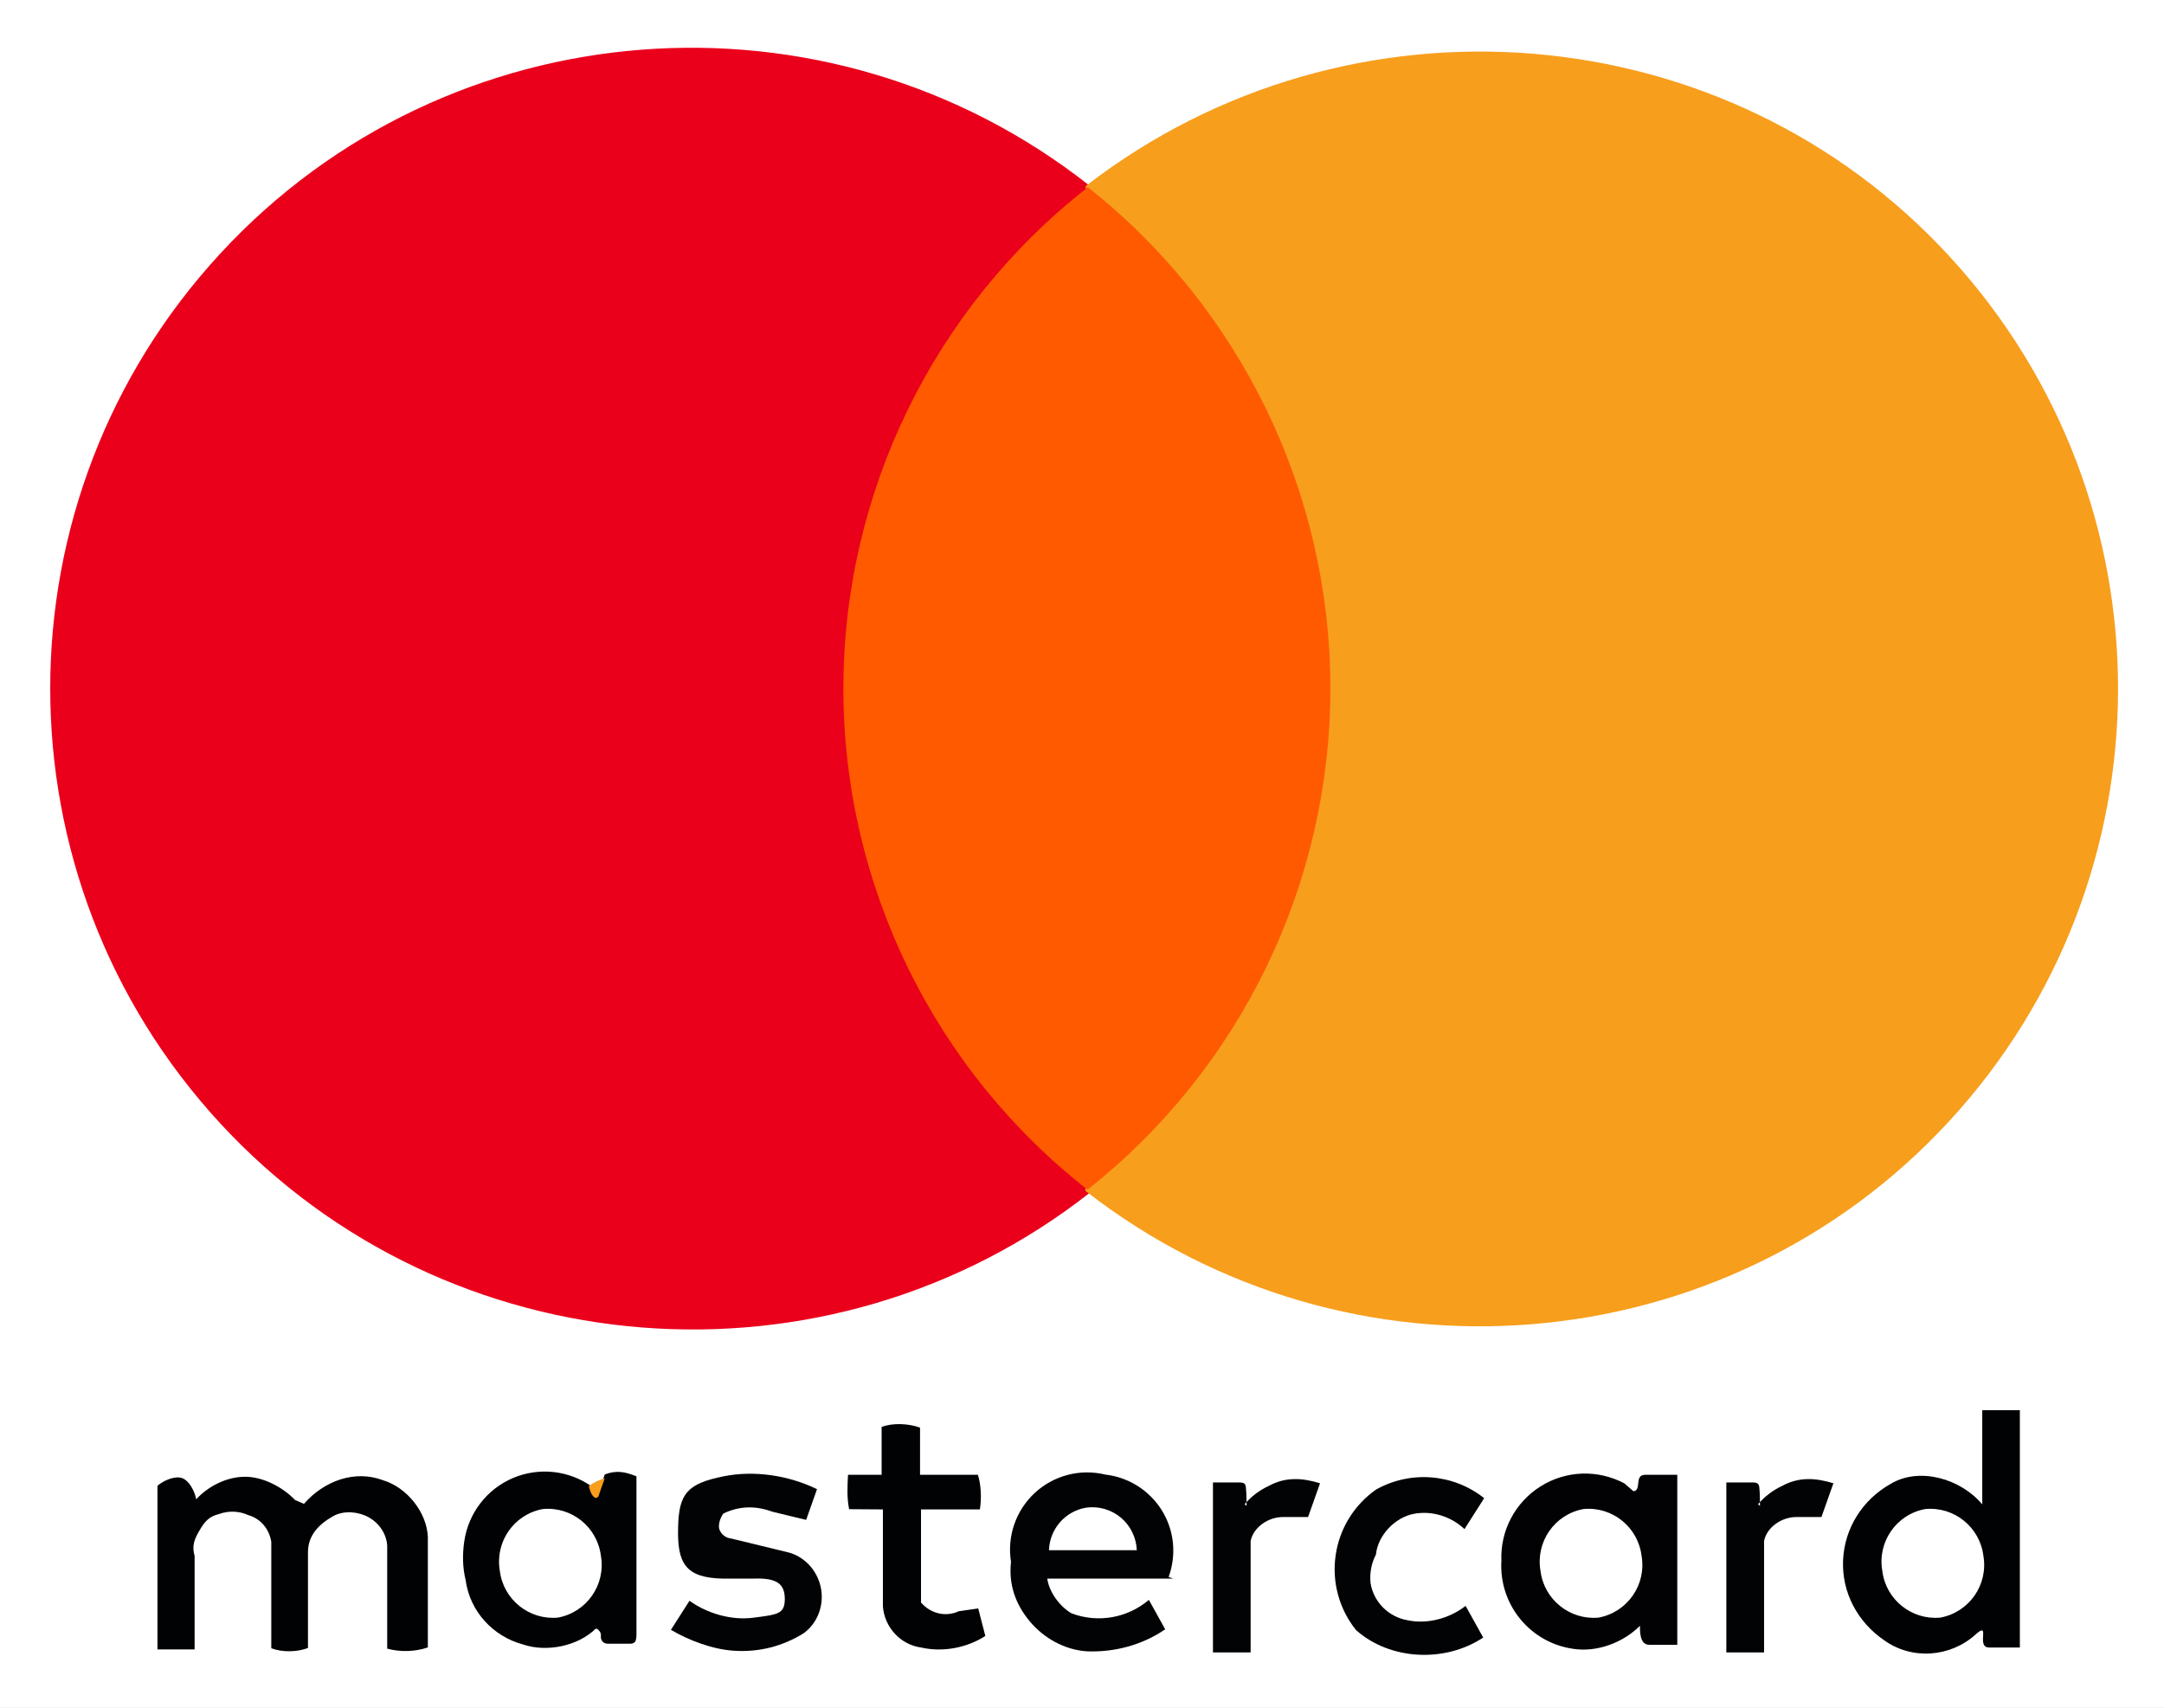
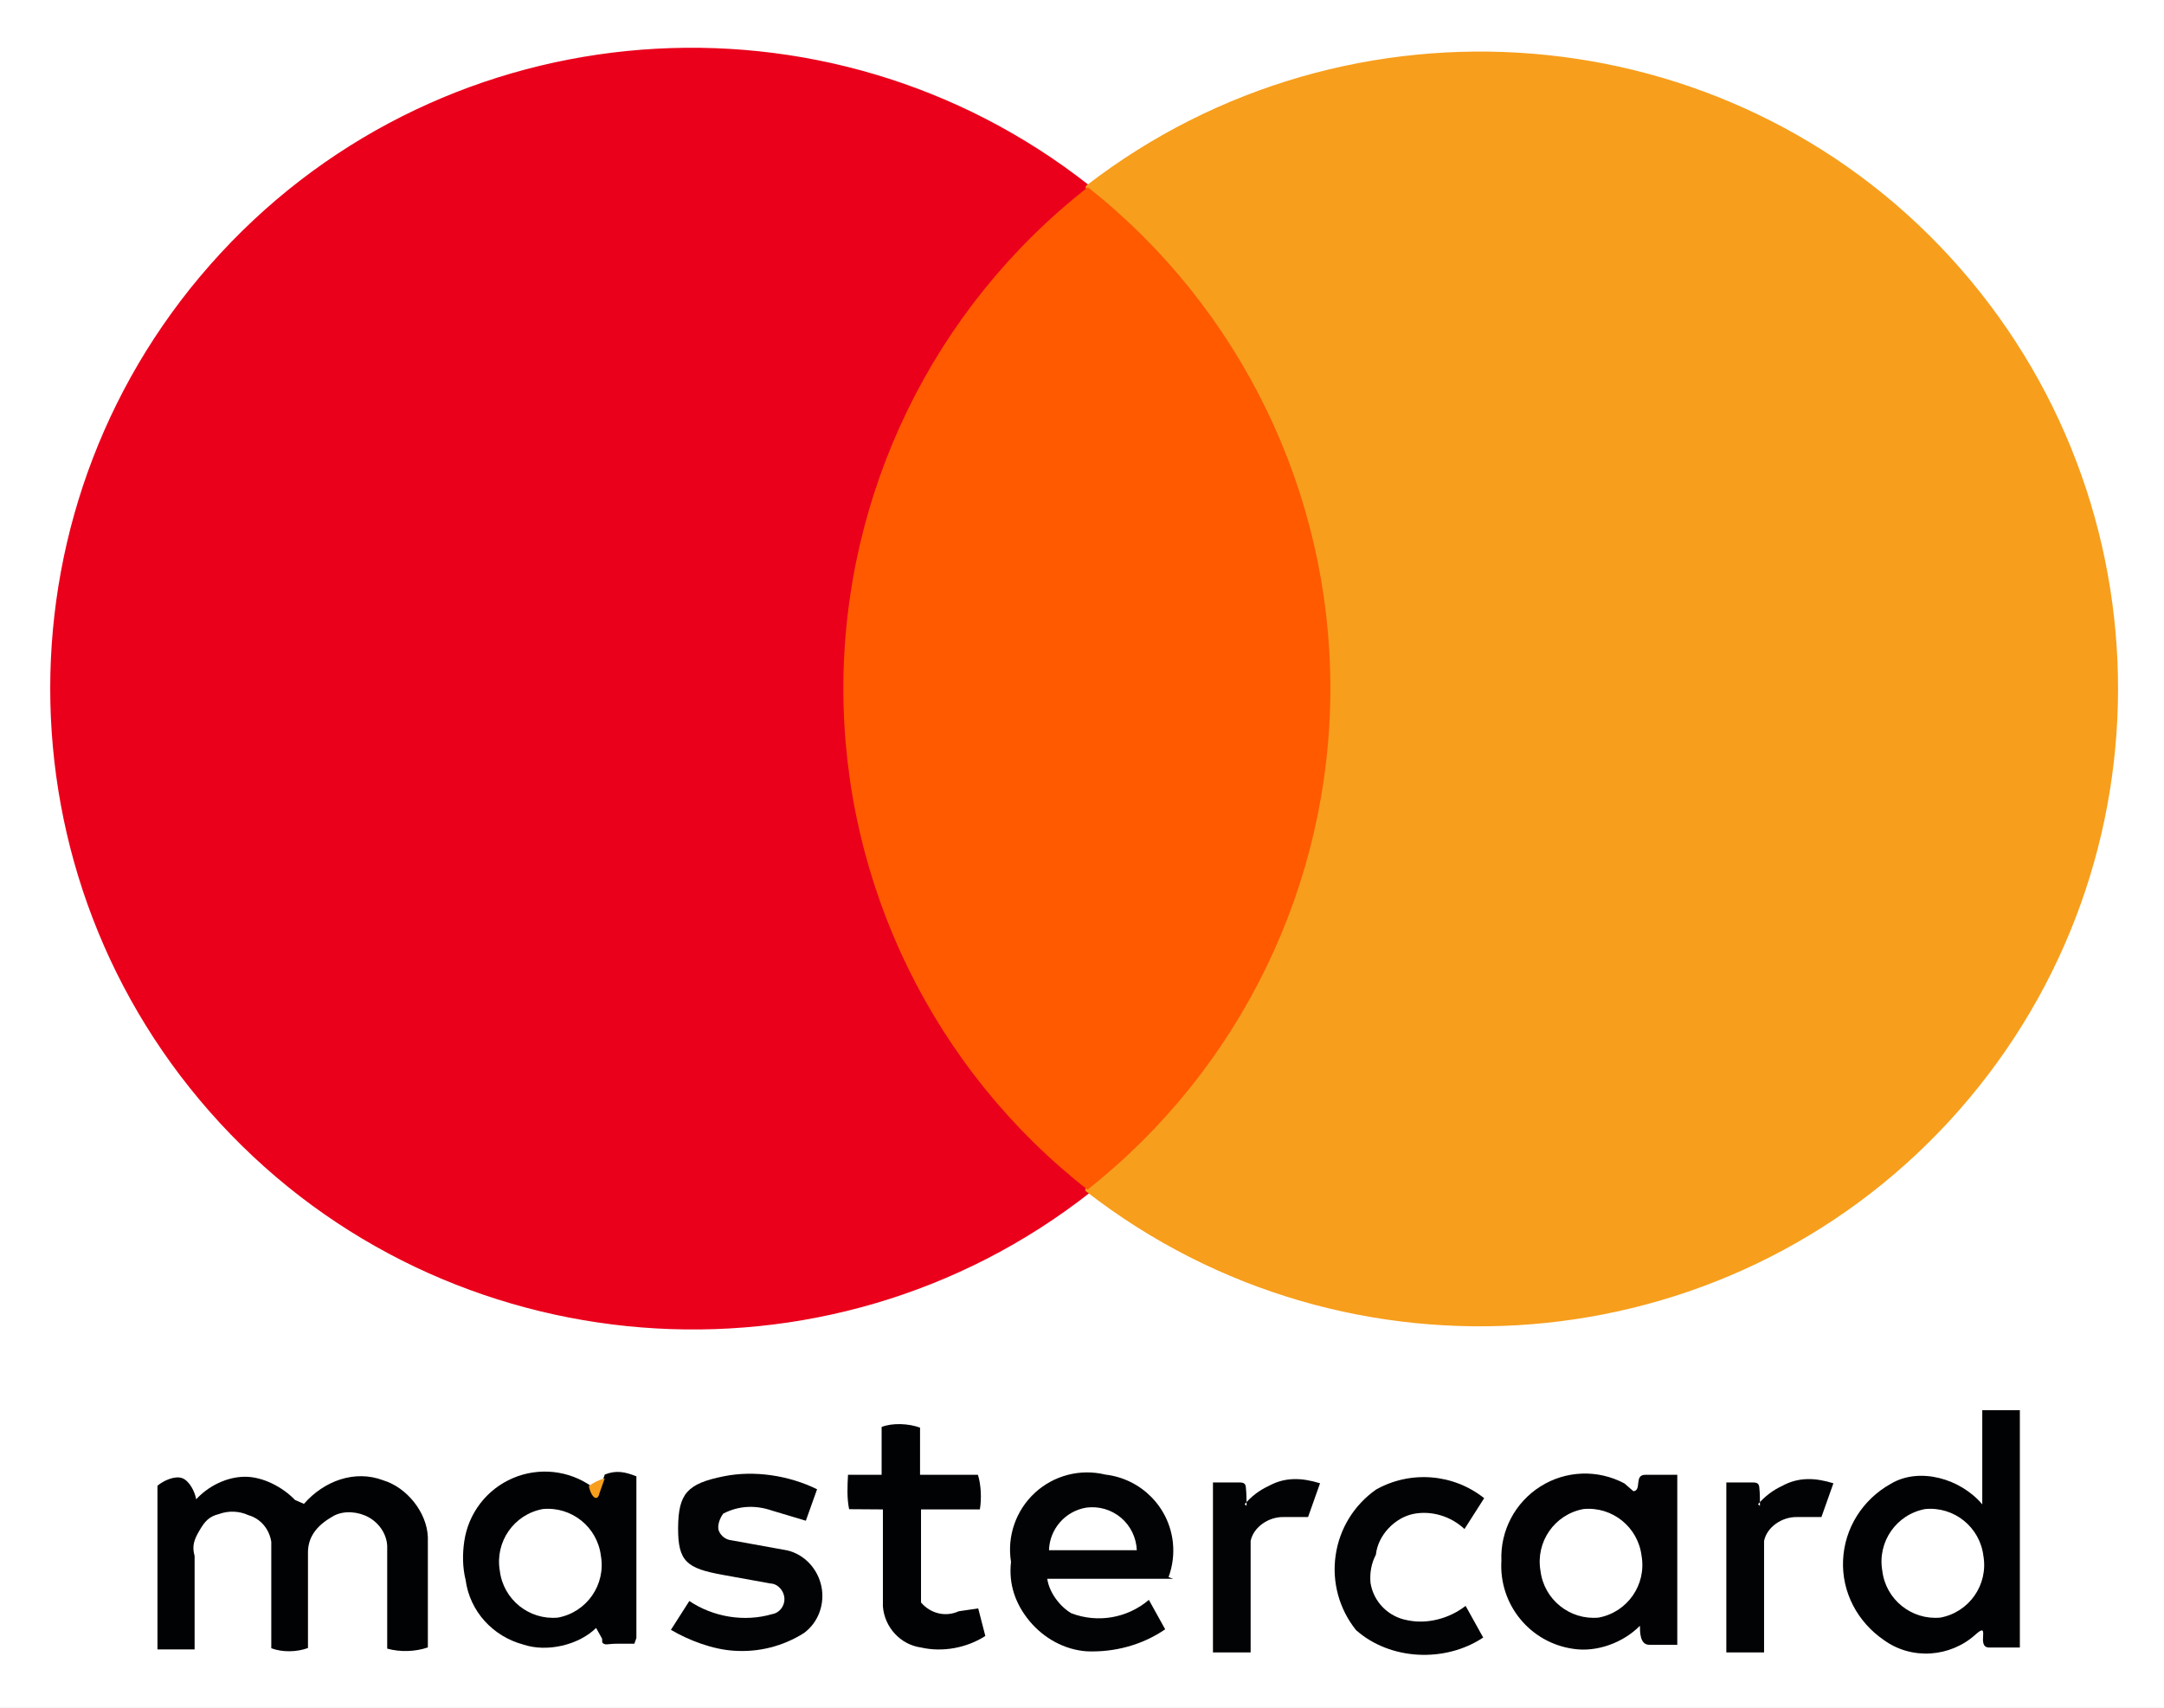
<svg xmlns="http://www.w3.org/2000/svg" viewBox="0 0 289 228" width="289" height="228">
  <rect width="100%" height="100%" fill="#ffffff" />
  <path data-region="0" d="M145.29 25.00C110.32 -2.52 59.88 1.34 29.68 34.02C-0.53 66.69 -0.55 117.09 29.62 149.79C59.79 182.49 110.42 186.48 145.41 159.00C124.75 142.92 112.66 118.21 112.63 92.03C112.61 65.85 124.66 41.12 145.29 25.00Z" fill="#ea001b" fill-rule="evenodd" stroke="#ea001b" stroke-width="0.6" stroke-linejoin="round" />
  <path data-region="1" d="M145.29 25.00C165.75 41.19 177.68 65.85 177.67 91.94C177.66 118.04 165.71 142.69 145.24 158.86C180.10 185.95 230.12 182.00 260.05 149.56C289.98 117.11 290.08 67.15 260.27 34.59C230.47 2.02 180.25 -1.95 145.29 25.00Z" fill="#f79e1c" fill-rule="evenodd" stroke="#f79e1c" stroke-width="0.6" stroke-linejoin="round" />
  <path data-region="2" d="M145.29 25.00C124.66 41.12 112.61 65.85 112.63 92.03C112.66 118.21 124.75 142.92 145.41 159.00L145.24 158.86C165.71 142.69 177.66 118.04 177.67 91.94C177.68 65.85 165.75 41.19 145.29 25.00Z" fill="#ff5a00" fill-rule="evenodd" />
-   <path data-region="3" d="M57.14 219.99L57.14 205.24C57.00 201.94 54.33 198.62 51.17 197.67C47.37 196.23 43.26 197.76 40.59 200.82L39.40 200.30C37.75 198.57 35.07 197.17 32.67 197.20C30.28 197.22 27.82 198.44 26.20 200.21C26.03 199.19 25.29 197.73 24.32 197.38C23.35 197.03 21.81 197.72 21.03 198.40L21.03 220.26L25.99 220.26L25.99 207.78C25.61 206.44 25.93 205.58 26.63 204.39C27.33 203.19 27.89 202.51 29.24 202.18C30.52 201.71 31.94 201.76 33.18 202.33C34.83 202.80 35.97 204.21 36.23 205.89L36.23 220.10C37.72 220.66 39.63 220.62 41.13 220.07L41.13 207.16C41.20 204.92 42.62 203.51 44.58 202.41C45.98 201.68 47.87 201.85 49.25 202.62C50.63 203.39 51.61 204.81 51.71 206.39L51.71 220.15C53.43 220.63 55.45 220.57 57.14 219.99Z" fill="#010204" fill-rule="evenodd" />
-   <path data-region="4" d="M264.73 200.89C261.86 197.46 256.35 195.85 252.51 198.14C248.76 200.24 246.33 204.05 246.14 208.34C245.95 212.63 248.07 216.60 251.61 219.02C255.32 221.70 260.48 221.32 263.86 218.24C265.91 216.41 263.84 219.98 265.62 220.00L269.75 220.00L269.75 188.31L264.73 188.31L264.73 200.89ZM257.12 201.51C260.97 201.15 264.41 203.92 264.88 207.76C265.55 211.62 262.98 215.30 259.12 216.01C255.28 216.36 251.84 213.59 251.38 209.76C250.70 205.89 253.27 202.21 257.12 201.51Z" fill="#010204" fill-rule="evenodd" />
+   <path data-region="3" d="M57.14 219.99L57.14 205.24C57.00 201.94 54.33 198.62 51.17 197.67C47.37 196.23 43.26 197.76 40.59 200.82L39.40 200.30C37.75 198.57 35.07 197.17 32.67 197.20C30.28 197.22 27.82 198.44 26.20 200.21C26.03 199.19 25.29 197.73 24.32 197.38C23.35 197.03 21.81 197.72 21.03 198.40L21.03 220.26L25.99 220.26L25.99 207.78C25.61 206.44 25.93 205.58 26.63 204.39C27.33 203.19 27.89 202.51 29.24 202.18C30.52 201.71 31.94 201.76 33.18 202.33C34.83 202.80 35.97 204.21 36.23 205.89L36.23 220.10C37.72 220.66 39.63 220.62 41.13 220.07L41.13 207.16C41.20 204.92 42.62 203.51 44.58 202.41C45.98 201.67 47.87 201.85 49.25 202.62C50.63 203.39 51.61 204.81 51.71 206.39L51.71 220.15C53.43 220.63 55.45 220.57 57.14 219.99Z" fill="#010204" fill-rule="evenodd" />
+   <path data-region="4" d="M264.73 200.89C261.86 197.46 256.35 195.85 252.51 198.14C248.76 200.24 246.33 204.05 246.14 208.34C245.95 212.63 248.07 216.60 251.61 219.02C255.32 221.70 260.48 221.32 263.86 218.24C265.91 216.41 263.84 219.98 265.63 220.00L269.75 220.00L269.75 188.31L264.73 188.31L264.73 200.89ZM257.12 201.51C260.97 201.15 264.41 203.92 264.88 207.76C265.55 211.62 262.98 215.30 259.12 216.01C255.28 216.36 251.84 213.59 251.38 209.76C250.70 205.89 253.27 202.21 257.12 201.51Z" fill="#010204" fill-rule="evenodd" />
  <path data-region="5" d="M224.00 219.64L224.00 196.94L219.72 196.94C218.19 196.93 219.30 199.03 218.14 199.13L216.94 198.09C213.40 196.20 209.12 196.35 205.73 198.49C202.33 200.63 200.34 204.42 200.51 208.43C200.16 214.25 204.34 219.37 210.12 220.18C213.27 220.66 216.77 219.36 219.01 217.10C219.03 217.78 218.94 219.66 220.29 219.64L224.00 219.64ZM211.48 201.51C215.33 201.15 218.76 203.92 219.23 207.76C219.90 211.62 217.34 215.30 213.48 216.01C209.63 216.36 206.20 213.59 205.73 209.76C205.06 205.89 207.62 202.21 211.48 201.51Z" fill="#020205" fill-rule="evenodd" />
-   <path data-region="6" d="M80.77 196.89L80.06 198.88C79.90 199.94 79.11 199.56 79.11 198.56C76.02 196.33 72.00 195.89 68.50 197.37C65.00 198.86 62.54 202.08 62.00 205.84C61.75 207.55 61.77 209.30 62.18 210.97C62.74 215.17 65.82 218.52 69.90 219.61C73.04 220.66 77.19 219.81 79.55 217.49C79.81 217.49 79.87 217.60 80.04 217.79C80.21 217.98 80.28 218.24 80.25 218.49C80.22 218.74 80.29 219.00 80.46 219.19C80.63 219.38 80.87 219.49 81.12 219.49L84.25 219.49C84.48 219.49 84.81 219.34 84.88 219.12C84.96 218.88 85.00 218.62 85.00 218.37L85.00 197.14C83.46 196.53 82.31 196.30 80.77 196.89ZM72.50 201.51C76.35 201.15 79.78 203.92 80.25 207.76C80.92 211.62 78.36 215.30 74.50 216.01C70.65 216.36 67.22 213.59 66.75 209.76C66.08 205.89 68.64 202.21 72.50 201.51Z" fill="#010204" fill-rule="evenodd" />
-   <path data-region="7" d="M156.07 210.58C156.60 209.12 156.80 207.55 156.64 206.00C156.14 201.23 152.38 197.46 147.62 196.91C144.26 196.09 140.72 197.02 138.19 199.36C135.66 201.71 134.47 205.16 135.02 208.57C134.68 211.53 135.60 214.19 137.50 216.48C139.41 218.77 142.16 220.30 145.13 220.51C148.84 220.66 152.55 219.67 155.61 217.57L153.43 213.64C150.57 216.08 146.60 216.77 143.08 215.43C141.52 214.51 140.11 212.60 139.86 210.80L156.67 210.80ZM140.09 207.01C140.18 204.16 142.27 201.78 145.08 201.32C146.75 201.10 148.42 201.59 149.71 202.67C150.99 203.76 151.75 205.33 151.82 207.01L140.09 207.01Z" fill="#020305" fill-rule="evenodd" />
-   <path data-region="8" d="M92.08 213.76L89.60 217.64C92.03 219.07 95.18 220.25 98.00 220.43C101.32 220.66 104.57 219.84 107.38 218.06C109.26 216.66 110.10 214.23 109.61 211.94C109.12 209.65 107.36 207.76 105.08 207.25L97.66 205.45C96.98 205.39 96.39 204.95 96.11 204.33C95.83 203.71 96.19 202.67 96.59 202.12C98.70 201.09 100.91 201.04 103.12 201.86L107.66 202.96L109.11 198.86C105.36 197.02 100.74 196.31 96.64 197.14C91.78 198.12 90.65 199.44 90.56 204.00C90.44 208.70 91.49 210.69 96.51 210.80L100.62 210.80C103.96 210.67 104.82 211.64 104.81 213.60C104.77 215.52 103.88 215.60 100.62 216.02C97.68 216.40 94.49 215.48 92.08 213.76Z" fill="#020305" fill-rule="evenodd" />
+   <path data-region="6" d="M80.77 196.90L80.06 198.88C79.90 199.94 79.11 199.56 79.11 198.56C76.02 196.33 72.00 195.89 68.50 197.38C65.00 198.87 62.54 202.08 62.00 205.84C61.75 207.55 61.77 209.30 62.18 210.97C62.74 215.17 65.82 218.52 69.90 219.61C73.02 220.66 77.26 219.70 79.61 217.39L80.39 218.79C80.47 218.98 80.35 219.24 80.49 219.40C80.64 219.53 80.84 219.60 81.04 219.58C81.57 219.52 82.10 219.49 82.62 219.49L84.72 219.49L84.99 218.73L84.99 197.14C83.46 196.54 82.30 196.30 80.77 196.90ZM72.50 201.51C76.35 201.15 79.78 203.92 80.25 207.76C80.92 211.62 78.36 215.30 74.50 216.01C70.65 216.36 67.22 213.59 66.75 209.76C66.08 205.89 68.64 202.21 72.50 201.51Z" fill="#010204" fill-rule="evenodd" />
+   <path data-region="7" d="M156.06 210.60C156.60 209.13 156.80 207.56 156.64 206.00C156.14 201.23 152.38 197.46 147.62 196.91C144.26 196.09 140.72 197.02 138.19 199.36C135.66 201.71 134.47 205.16 135.02 208.57C134.68 211.53 135.60 214.19 137.50 216.48C139.41 218.77 142.16 220.30 145.13 220.51C148.84 220.66 152.55 219.67 155.61 217.57L153.43 213.64C150.57 216.08 146.60 216.77 143.08 215.43C141.52 214.52 140.11 212.62 139.86 210.82L156.67 210.82ZM140.09 207.01C140.18 204.16 142.27 201.78 145.08 201.32C146.75 201.10 148.42 201.59 149.71 202.67C150.99 203.76 151.75 205.33 151.82 207.01L140.09 207.01Z" fill="#020305" fill-rule="evenodd" />
+   <path data-region="8" d="M92.06 213.79L89.60 217.64C92.03 219.07 95.18 220.25 98.00 220.43C101.32 220.66 104.57 219.84 107.38 218.06C109.30 216.65 110.18 214.18 109.70 211.85C109.22 209.51 107.45 207.57 105.13 207.03L97.61 205.67C96.89 205.58 96.29 205.10 96.01 204.44C95.73 203.77 96.15 202.69 96.59 202.12C98.69 201.04 100.91 200.96 103.14 201.73L107.62 203.07L109.12 198.87C105.36 197.02 100.74 196.31 96.64 197.14C91.78 198.12 90.60 199.44 90.56 204.00C90.53 208.55 91.74 209.43 96.52 210.30L102.89 211.45C103.89 211.49 104.69 212.41 104.76 213.42C104.82 214.43 104.12 215.38 103.13 215.54C99.43 216.63 95.25 215.94 92.06 213.79Z" fill="#020305" fill-rule="evenodd" />
  <path data-region="9" d="M117.91 201.56L117.91 214.51C118.12 217.28 120.24 219.62 123.00 220.00C125.88 220.66 129.11 220.06 131.59 218.46L130.64 214.78L128.04 215.16C126.27 215.97 124.27 215.47 123.00 213.99L123.00 201.56L130.86 201.56C131.10 200.16 131.03 198.29 130.60 196.94L122.87 196.94L122.87 190.64C121.37 190.09 119.23 189.97 117.74 190.55L117.74 196.94L113.25 196.94C113.17 198.50 113.09 200.04 113.40 201.53L117.91 201.56Z" fill="#010204" fill-rule="evenodd" />
-   <path data-region="10" d="M195.58 204.19L198.21 200.06C194.08 196.78 188.37 196.33 183.77 198.91C180.83 200.97 178.87 204.16 178.37 207.72C177.86 211.27 178.85 214.88 181.10 217.68C185.67 221.73 193.00 222.05 198.08 218.67L195.73 214.44C193.61 216.11 190.61 216.93 187.97 216.36C185.43 215.92 183.42 213.91 183.03 211.36C182.91 210.07 183.14 208.75 183.75 207.60C184.03 204.95 186.33 202.65 188.76 202.16C191.19 201.68 193.78 202.48 195.58 204.19Z" fill="#020305" fill-rule="evenodd" />
+   <path data-region="10" d="M195.58 204.18L198.21 200.06C194.08 196.78 188.37 196.33 183.77 198.91C180.83 200.97 178.87 204.16 178.37 207.72C177.86 211.27 178.85 214.88 181.10 217.68C185.67 221.73 193.00 222.05 198.08 218.67L195.73 214.44C193.61 216.11 190.61 216.93 187.97 216.36C185.43 215.92 183.42 213.91 183.03 211.36C182.91 210.07 183.14 208.75 183.75 207.60C184.03 204.95 186.33 202.65 188.76 202.16C191.19 201.68 193.78 202.48 195.58 204.18Z" fill="#020305" fill-rule="evenodd" />
  <path data-region="11" d="M166.48 201.09C166.47 200.55 166.48 199.45 166.39 198.70C166.36 198.11 166.14 197.98 165.56 197.96L161.99 197.96L161.99 220.66L167.02 220.66L167.02 205.77C167.42 203.88 169.45 202.55 171.38 202.58L174.69 202.58L176.29 198.07C173.89 197.33 171.65 197.21 169.45 198.42C168.20 198.99 167.10 199.83 166.22 200.87Z" fill="#020305" fill-rule="evenodd" />
  <path data-region="12" d="M235.04 201.09C235.03 200.55 235.05 199.45 234.96 198.70C234.92 198.11 234.71 197.98 234.12 197.96L230.55 197.96L230.55 220.66L235.59 220.66L235.59 205.77C235.98 203.88 238.01 202.55 239.95 202.58L243.25 202.58L244.85 198.07C242.46 197.33 240.21 197.21 238.01 198.42C236.77 198.99 235.67 199.83 234.78 200.87Z" fill="#020305" fill-rule="evenodd" />
-   <path data-region="13" d="M80.74 197.41C79.98 197.63 79.27 197.97 78.64 198.44C78.99 200.08 79.83 200.53 80.06 199.39L80.75 197.45Z" fill="#f79e1c" fill-rule="evenodd" />
+   <path data-region="13" d="M80.74 197.41C79.98 197.63 79.27 197.97 78.64 198.44C78.99 200.09 79.83 200.54 80.06 199.39L80.75 197.45Z" fill="#f79e1c" fill-rule="evenodd" />
</svg>
